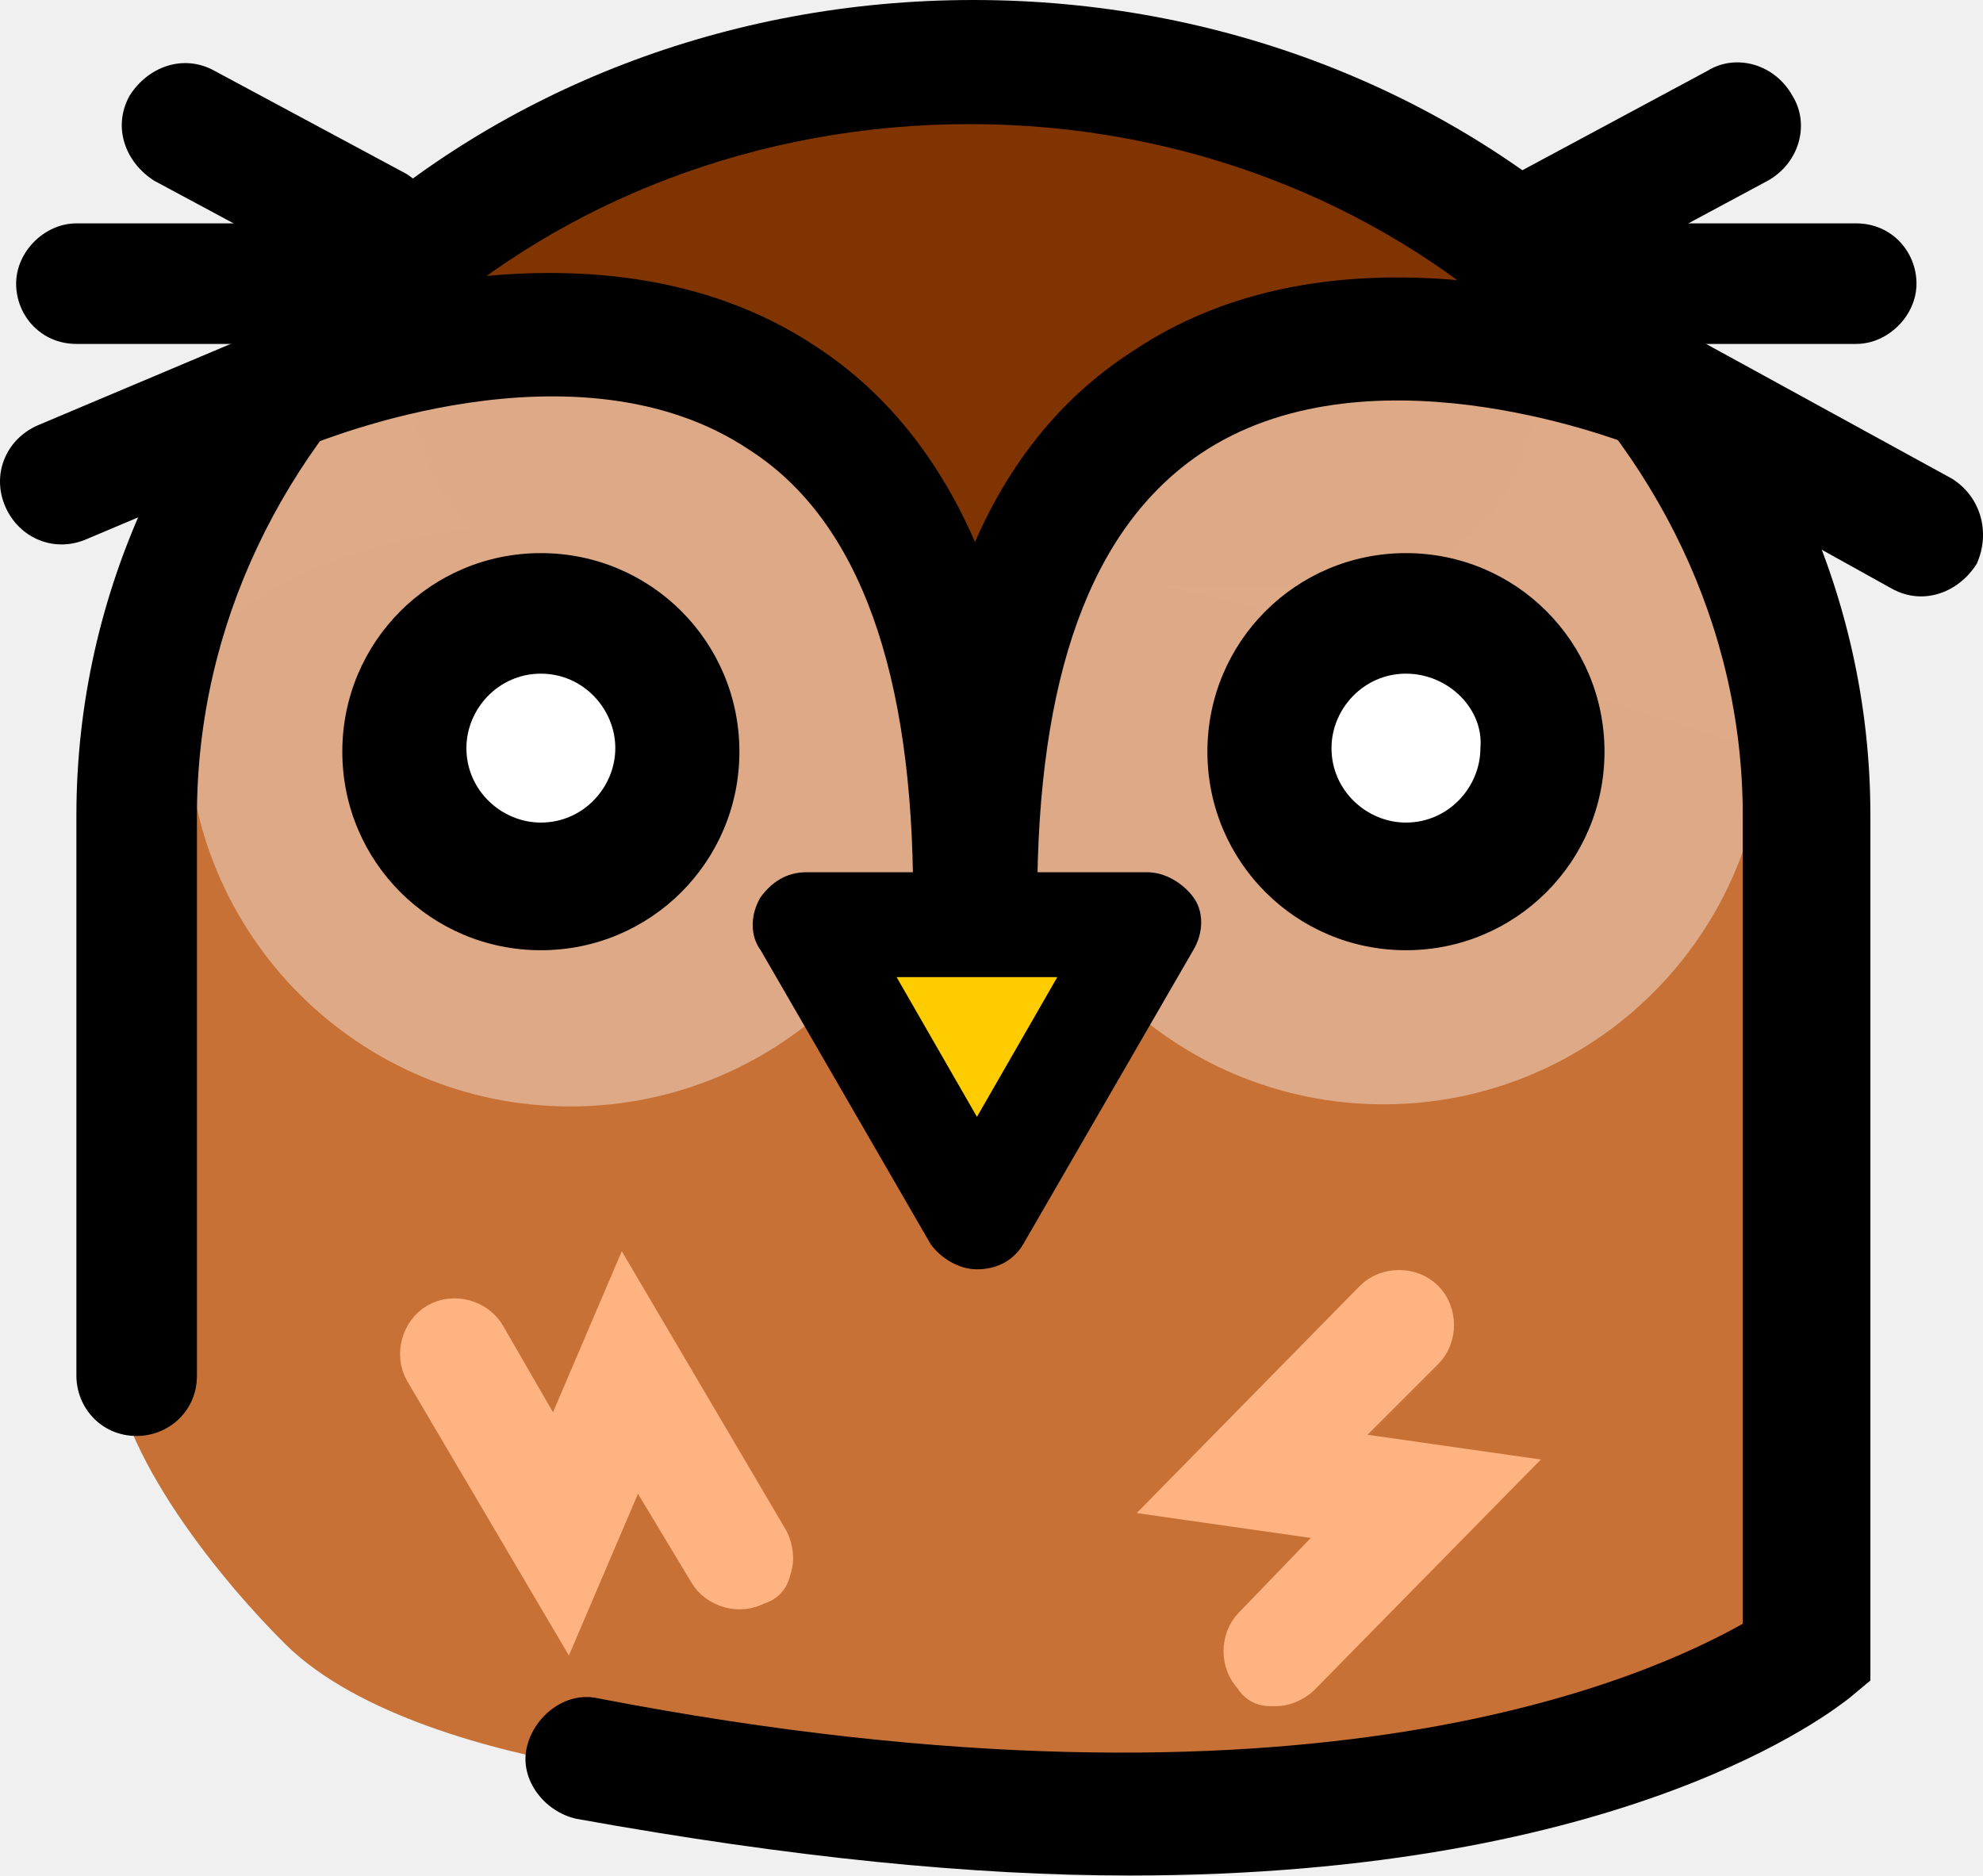
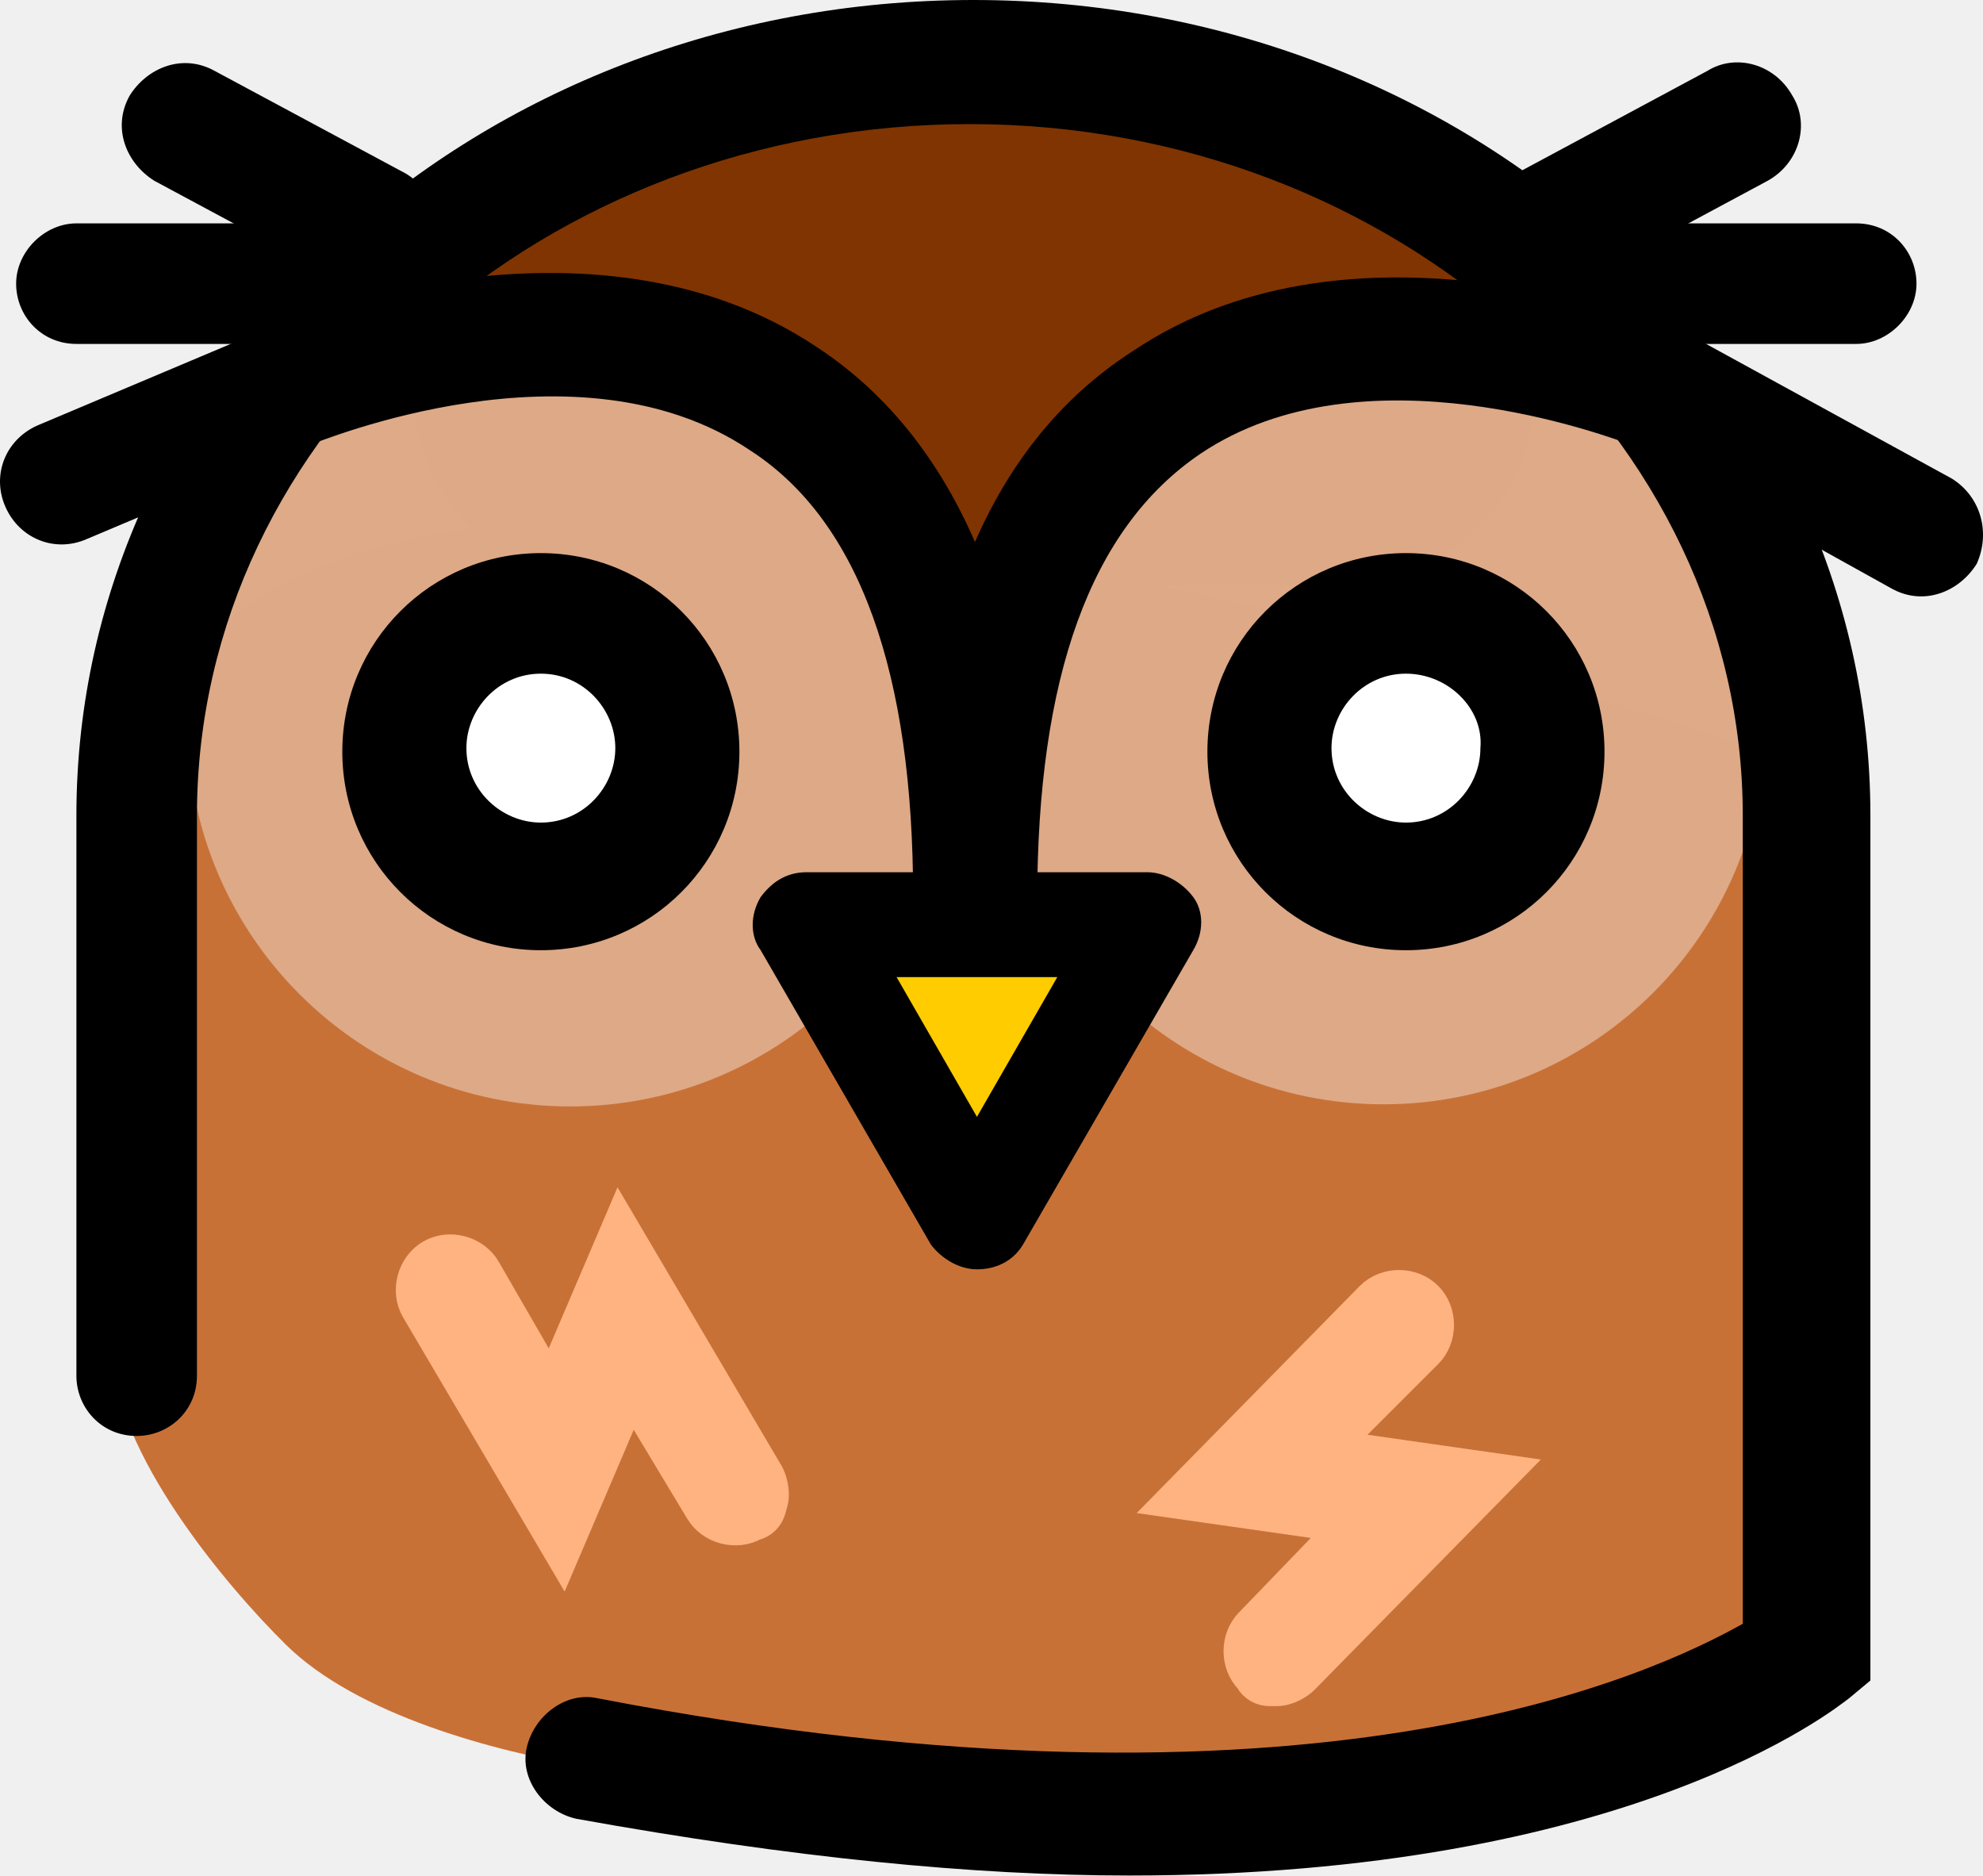
<svg xmlns="http://www.w3.org/2000/svg" version="1.1" x="0px" y="0px" viewBox="0 0 55.931 52.897" enable-background="new 0 0 100 100" xml:space="preserve" id="svg90" width="55.931" height="52.897">
  <defs id="defs94" />
  <rect ry="5.532" style="opacity:0.994;fill:#803300;stroke-width:0.693" id="rect957" width="31.627" height="13.546" x="11.665" y="2.971" />
  <path id="path967" d="M 4.082,21.344 C 7.594,6.125 50.935,21.599 50.935,21.599 l 0.17,25.17 -14.966,4.252 c 0,0 -13.029,-0.098 -19.638,-1.201 C 13.961,49.396 10.079,48.375 8.062,46.385 6.414,44.759 3.192,40.97 3.151,38.034 3.075,32.63 3.129,25.47 4.082,21.344 Z" style="fill:#c87137;stroke:none;stroke-width:1px;stroke-linecap:butt;stroke-linejoin:miter;stroke-opacity:1" />
  <circle r="10.793" cy="20.413" cx="16.084" id="path951" style="opacity:0.994;fill:#deaa87;stroke-width:1.951" />
  <circle style="opacity:0.994;fill:#deaa87;stroke-width:1.946" id="circle953" cx="39.023" cy="20.383" r="10.763" />
  <path id="path2" d="m 31.855,52.897 c -4.4,0 -9.5,-0.5 -15.6,-1.6 -0.9,-0.2 -1.6,-1.1 -1.4,-2 0.2,-0.9 1.1,-1.6 2,-1.4 20.2,3.9 29.8,-0.7 32.3,-2.1 V 23 c 0,-10.7 -9.8,-19.5 -21.8,-19.5 -12,0 -21.8,8.7 -21.8,19.5 v 15.8 c 0,1 -0.8,1.7 -1.7,1.7 -1,0 -1.7,-0.8 -1.7,-1.7 V 23 c 0,-12.7 11.3,-23 25.3,-23 14,0 25.3,10.3 25.3,23 v 24.397 l -0.6,0.5 c -0.4,0.3 -6.2,5 -20.3,5 z" fill="#000000" />
  <circle r="2.676" cy="21.436" cx="15.363" id="path959" style="opacity:0.994;fill:#ffffff" />
  <g transform="translate(-22.14495,-5.3)" id="g8">
    <path fill="#000000" d="m 37.4,32.1 c -3.1,0 -5.6,-2.5 -5.6,-5.6 0,-3.1 2.5,-5.6 5.6,-5.6 3.1,0 5.6,2.5 5.6,5.6 0,3.1 -2.5,5.6 -5.6,5.6 z m 0,-7.8 c -1.2,0 -2.1,1 -2.1,2.1 0,1.2 1,2.1 2.1,2.1 1.2,0 2.1,-1 2.1,-2.1 0,-1.1 -0.9,-2.1 -2.1,-2.1 z" id="path6" />
  </g>
  <circle style="opacity:0.994;fill:#ffffff" id="circle961" cx="39.294" cy="21.436" r="2.676" />
  <g transform="translate(-22.14495,-5.3)" id="g12">
    <path fill="#000000" d="m 61.8,32.1 c -3.1,0 -5.6,-2.5 -5.6,-5.6 0,-3.1 2.5,-5.6 5.6,-5.6 3.1,0 5.6,2.5 5.6,5.6 0,3.1 -2.5,5.6 -5.6,5.6 z m 0,-7.8 c -1.2,0 -2.1,1 -2.1,2.1 0,1.2 1,2.1 2.1,2.1 1.2,0 2.1,-1 2.1,-2.1 C 64,25.3 63,24.3 61.8,24.3 Z" id="path10" />
  </g>
  <g transform="translate(-22.14495,-5.3)" id="g16">
    <path fill="#000000" d="m 49.6,32.4 c 0,0 0,0 0,0 -1,0 -1.7,-0.8 -1.7,-1.8 C 47.9,24.3 46.4,20 43.3,18 38.4,14.7 31.1,17.8 31,17.8 l -6.4,2.7 c -0.9,0.4 -1.9,0 -2.3,-0.9 -0.4,-0.9 0,-1.9 0.9,-2.3 l 6.4,-2.7 c 0.4,-0.2 9.2,-3.8 15.6,0.5 4.1,2.7 6.2,8 6.2,15.5 -0.1,1 -0.9,1.8 -1.8,1.8 z" id="path14" />
  </g>
  <g transform="translate(-22.14495,-5.3)" id="g20">
    <path fill="#000000" d="m 49.6,32.4 c -1,0 -1.7,-0.8 -1.7,-1.7 0,-7.6 2,-12.8 6.2,-15.5 6.4,-4.3 15.2,-0.6 15.6,-0.5 l 0.2,0.1 7.3,4 c 0.8,0.5 1.1,1.5 0.7,2.4 -0.5,0.8 -1.5,1.2 -2.4,0.7 l -7.2,-4 C 67.5,17.6 60.6,15 56,18.1 c -3.1,2.1 -4.6,6.3 -4.6,12.6 -0.1,0.9 -0.9,1.6 -1.8,1.7 0,0 0,0 0,0 z" id="path18" />
  </g>
  <path id="path965" d="m 23.45,27.058 4.089,6.494 4.329,-6.494 z" style="fill:#ffcc00;stroke:#000000;stroke-width:1px;stroke-linecap:butt;stroke-linejoin:miter;stroke-opacity:1" />
  <g style="stroke-width:0.7;stroke-miterlimit:4;stroke-dasharray:none" transform="translate(-22.14495,-5.3)" id="g60">
    <path style="stroke-width:0.7;stroke-miterlimit:4;stroke-dasharray:none" fill="#000000" d="m 49.7,41.1 c -0.5,0 -1,-0.3 -1.3,-0.7 l -4.8,-8.3 c -0.3,-0.4 -0.3,-1 0,-1.5 0.3,-0.4 0.7,-0.7 1.3,-0.7 h 9.6 c 0.5,0 1,0.3 1.3,0.7 0.3,0.4 0.3,1 0,1.5 L 51,40.4 c -0.3,0.5 -0.8,0.7 -1.3,0.7 z m -2.3,-8.3 2.3,4 2.3,-4 z" id="path58" />
  </g>
  <g transform="translate(-22.14495,-5.3)" id="g64">
    <path fill="#000000" d="m 74.5,15 h -8.3 c -1,0 -1.7,-0.8 -1.7,-1.7 0,-0.9 0.8,-1.7 1.7,-1.7 h 8.3 c 1,0 1.7,0.8 1.7,1.7 0,0.9 -0.8,1.7 -1.7,1.7 z" id="path62" />
  </g>
  <g transform="translate(-22.14495,-5.3)" id="g68">
    <path fill="#000000" d="m 65.7,13.5 c -0.6,0 -1.2,-0.3 -1.5,-0.9 -0.5,-0.8 -0.2,-1.9 0.7,-2.4 l 5.4,-2.9 c 0.8,-0.5 1.9,-0.2 2.4,0.7 0.5,0.8 0.2,1.9 -0.7,2.4 l -5.4,2.9 c -0.3,0.1 -0.6,0.2 -0.9,0.2 z" id="path66" />
  </g>
  <g transform="translate(-22.14495,-5.3)" id="g72">
    <path fill="#000000" d="m 32.7,13.5 c -0.3,0 -0.6,-0.1 -0.8,-0.2 L 26.5,10.4 C 25.7,9.9 25.3,8.9 25.8,8 26.3,7.2 27.3,6.8 28.2,7.3 l 5.4,2.9 c 0.8,0.5 1.2,1.5 0.7,2.4 -0.4,0.5 -1,0.9 -1.6,0.9 z" id="path70" />
  </g>
  <g transform="translate(-22.14495,-5.3)" id="g76">
    <path fill="#000000" d="m 32.6,15 h -8.3 c -1,0 -1.7,-0.8 -1.7,-1.7 0,-0.9 0.8,-1.7 1.7,-1.7 h 8.3 c 1,0 1.7,0.8 1.7,1.7 0,0.9 -0.7,1.7 -1.7,1.7 z" id="path74" />
  </g>
  <g style="stroke:#ffb380" id="g38" transform="translate(-16.58954,-14.88057)">
    <path style="stroke:#ffb380" fill="#000000" d="m 52.5,62.2 c -0.1,0 -0.3,-0.1 -0.4,-0.2 -0.3,-0.3 -0.3,-0.8 0,-1.1 l 3.2,-3.2 -5,-0.7 5.2,-5.3 c 0.3,-0.3 0.8,-0.3 1.1,0 0.3,0.3 0.3,0.8 0,1.1 l -3.1,3.1 4.9,0.7 -5.3,5.4 c -0.1,0.1 -0.4,0.2 -0.6,0.2 z" id="path34" />
    <path style="stroke:#ffb380" fill="#000000" d="m 52.6,62.5 c -0.1,0 -0.1,0 -0.2,0 -0.2,0 -0.4,-0.1 -0.5,-0.3 -0.4,-0.4 -0.4,-1.1 0,-1.5 l 2.7,-2.8 -4.9,-0.7 5.6,-5.7 c 0.4,-0.4 1.1,-0.4 1.5,0 0.4,0.4 0.4,1.1 0,1.5 l -2.7,2.7 4.9,0.7 -5.7,5.8 c -0.1,0.1 -0.4,0.3 -0.7,0.3 z m -1.7,-5.7 4.9,0.7 -3.6,3.6 c -0.2,0.2 -0.2,0.5 0,0.7 0.1,0.1 0.2,0.1 0.2,0.1 0.2,0 0.3,0 0.4,-0.1 l 4.9,-5 -4.7,-0.7 3.5,-3.5 c 0.2,-0.2 0.2,-0.5 0,-0.7 -0.2,-0.2 -0.5,-0.2 -0.7,0 z" id="path36" />
  </g>
-   <g transform="rotate(-75,25.26978,73.36925)" id="g983" style="stroke:#ffb380">
+   <g transform="rotate(-75,24.03424,72.54569)" id="g983" style="stroke:#ffb380">
    <path id="path979" d="m 52.5,62.2 c -0.1,0 -0.3,-0.1 -0.4,-0.2 -0.3,-0.3 -0.3,-0.8 0,-1.1 l 3.2,-3.2 -5,-0.7 5.2,-5.3 c 0.3,-0.3 0.8,-0.3 1.1,0 0.3,0.3 0.3,0.8 0,1.1 l -3.1,3.1 4.9,0.7 -5.3,5.4 c -0.1,0.1 -0.4,0.2 -0.6,0.2 z" fill="#000000" style="stroke:#ffb380" />
    <path id="path981" d="m 52.6,62.5 c -0.1,0 -0.1,0 -0.2,0 -0.2,0 -0.4,-0.1 -0.5,-0.3 -0.4,-0.4 -0.4,-1.1 0,-1.5 l 2.7,-2.8 -4.9,-0.7 5.6,-5.7 c 0.4,-0.4 1.1,-0.4 1.5,0 0.4,0.4 0.4,1.1 0,1.5 l -2.7,2.7 4.9,0.7 -5.7,5.8 c -0.1,0.1 -0.4,0.3 -0.7,0.3 z m -1.7,-5.7 4.9,0.7 -3.6,3.6 c -0.2,0.2 -0.2,0.5 0,0.7 0.1,0.1 0.2,0.1 0.2,0.1 0.2,0 0.3,0 0.4,-0.1 l 4.9,-5 -4.7,-0.7 3.5,-3.5 c 0.2,-0.2 0.2,-0.5 0,-0.7 -0.2,-0.2 -0.5,-0.2 -0.7,0 z" fill="#000000" style="stroke:#ffb380" />
  </g>
</svg>
